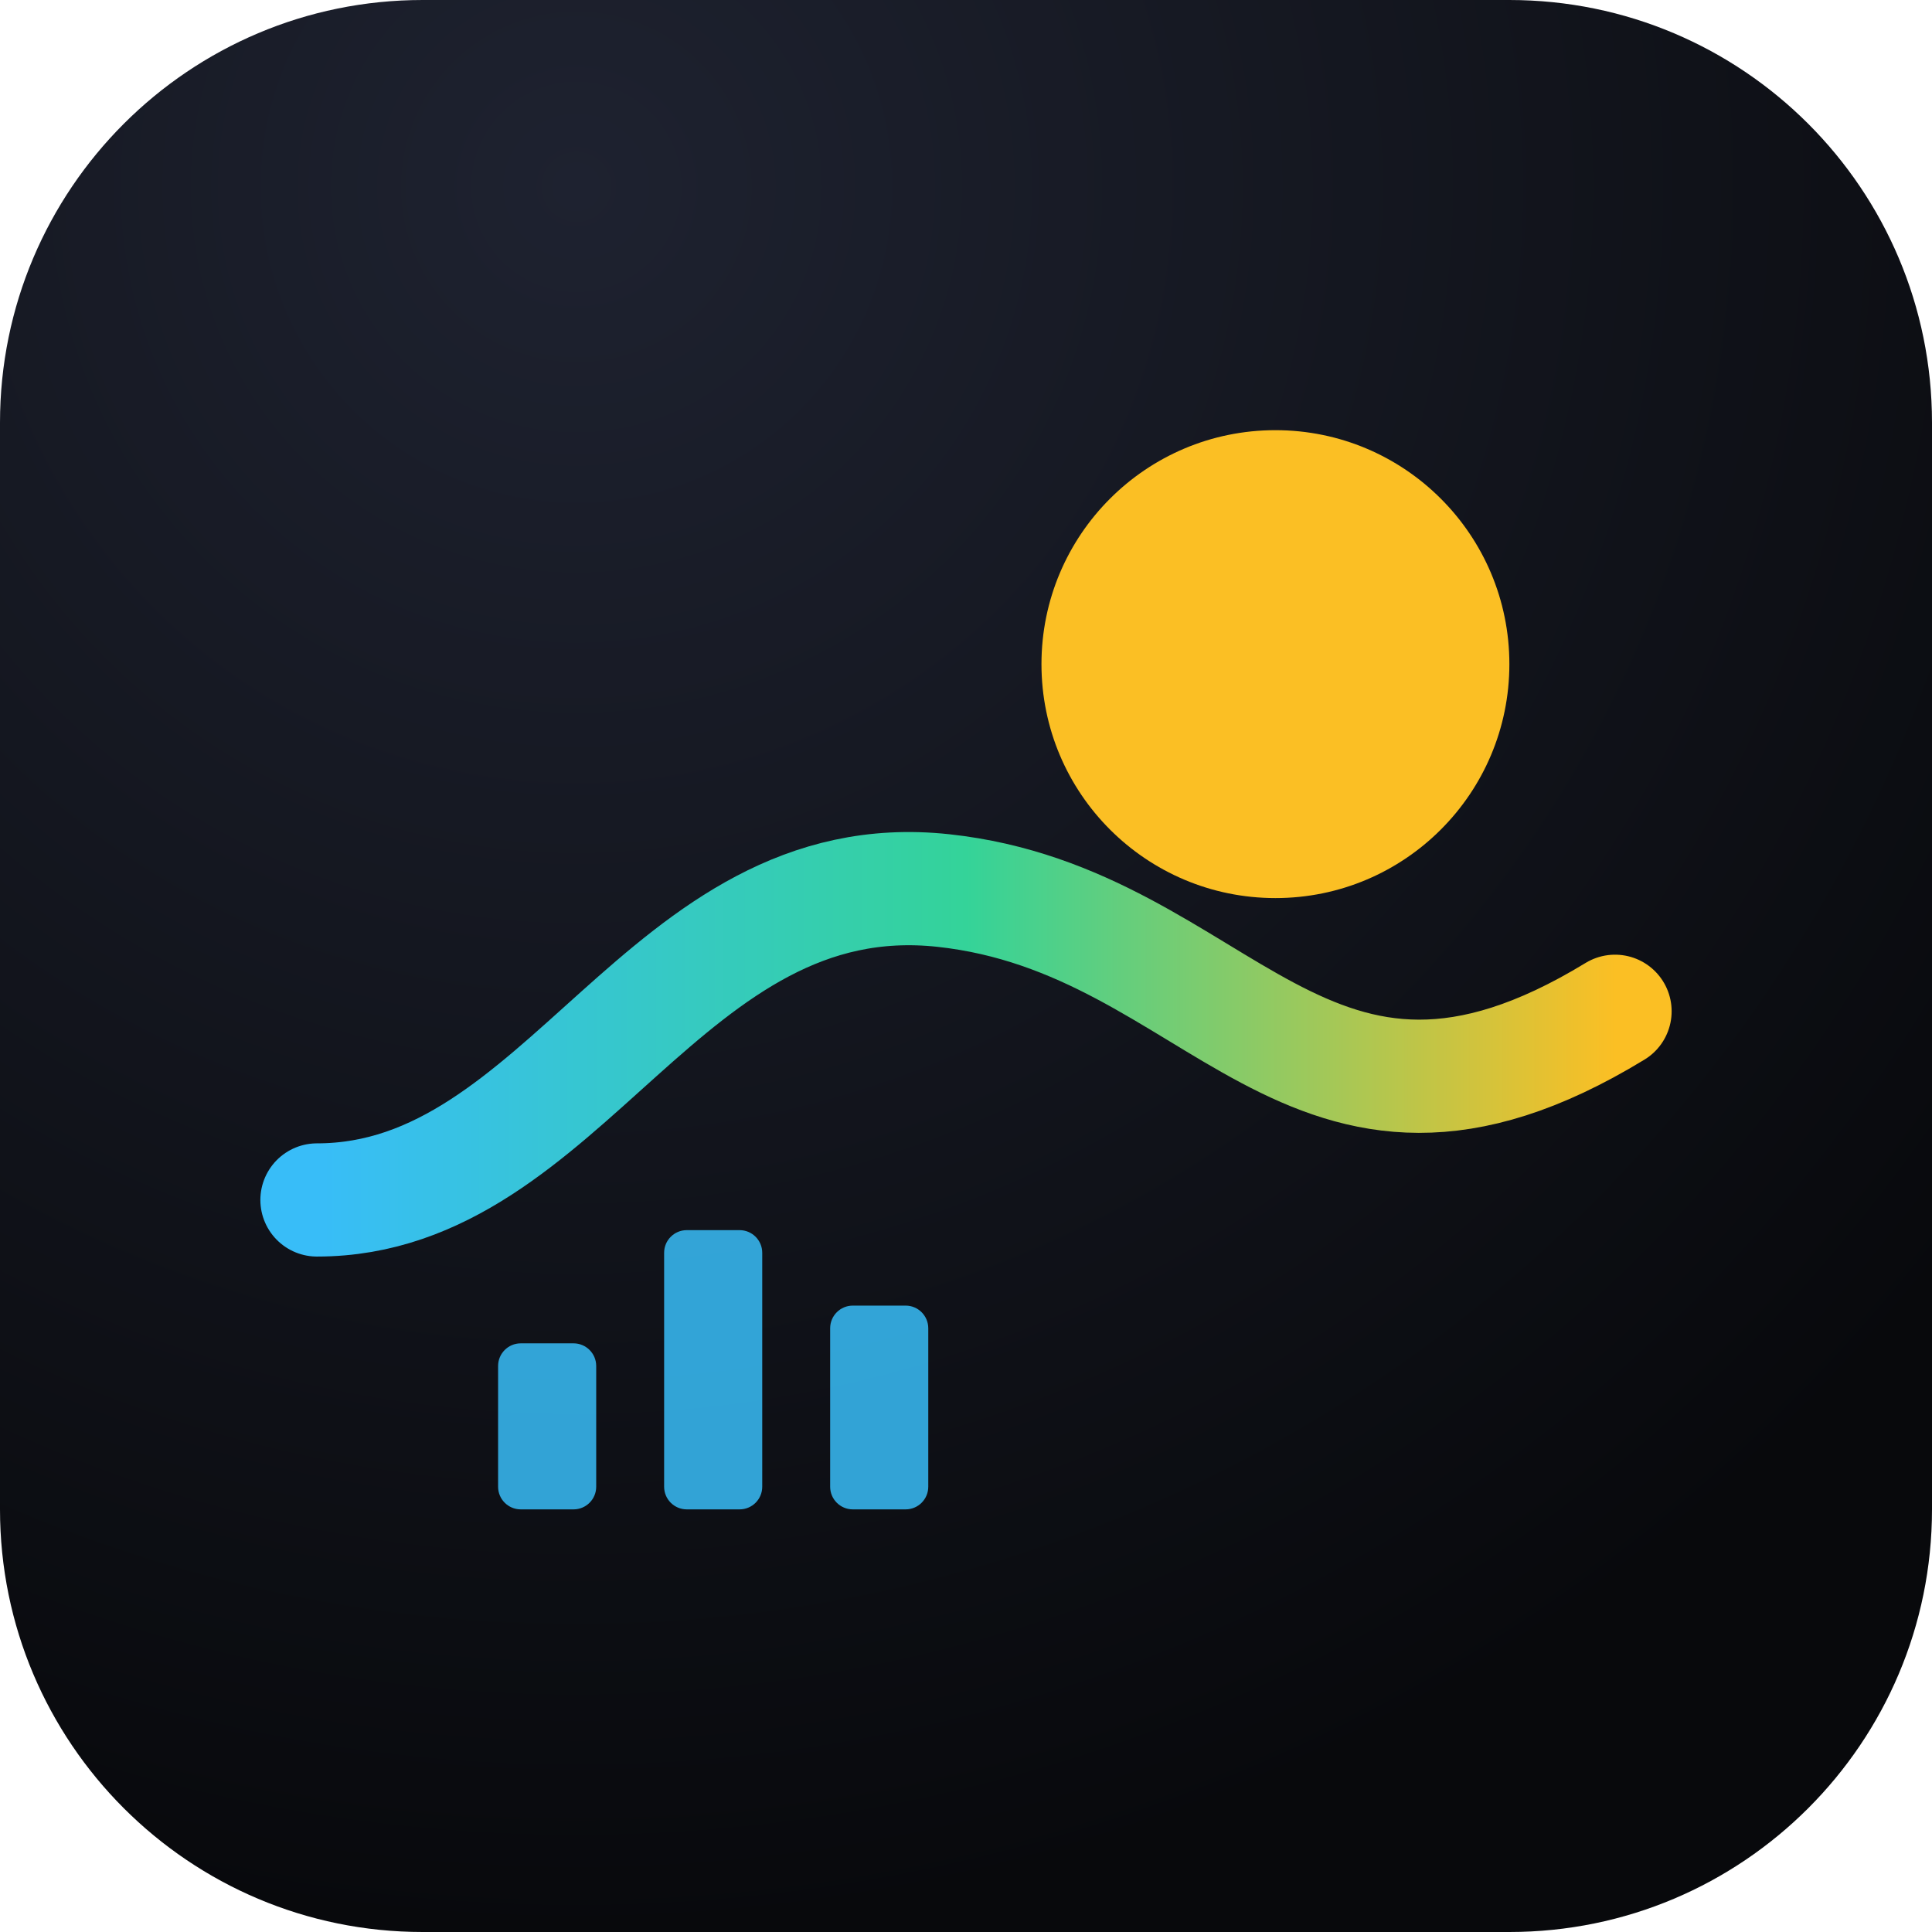
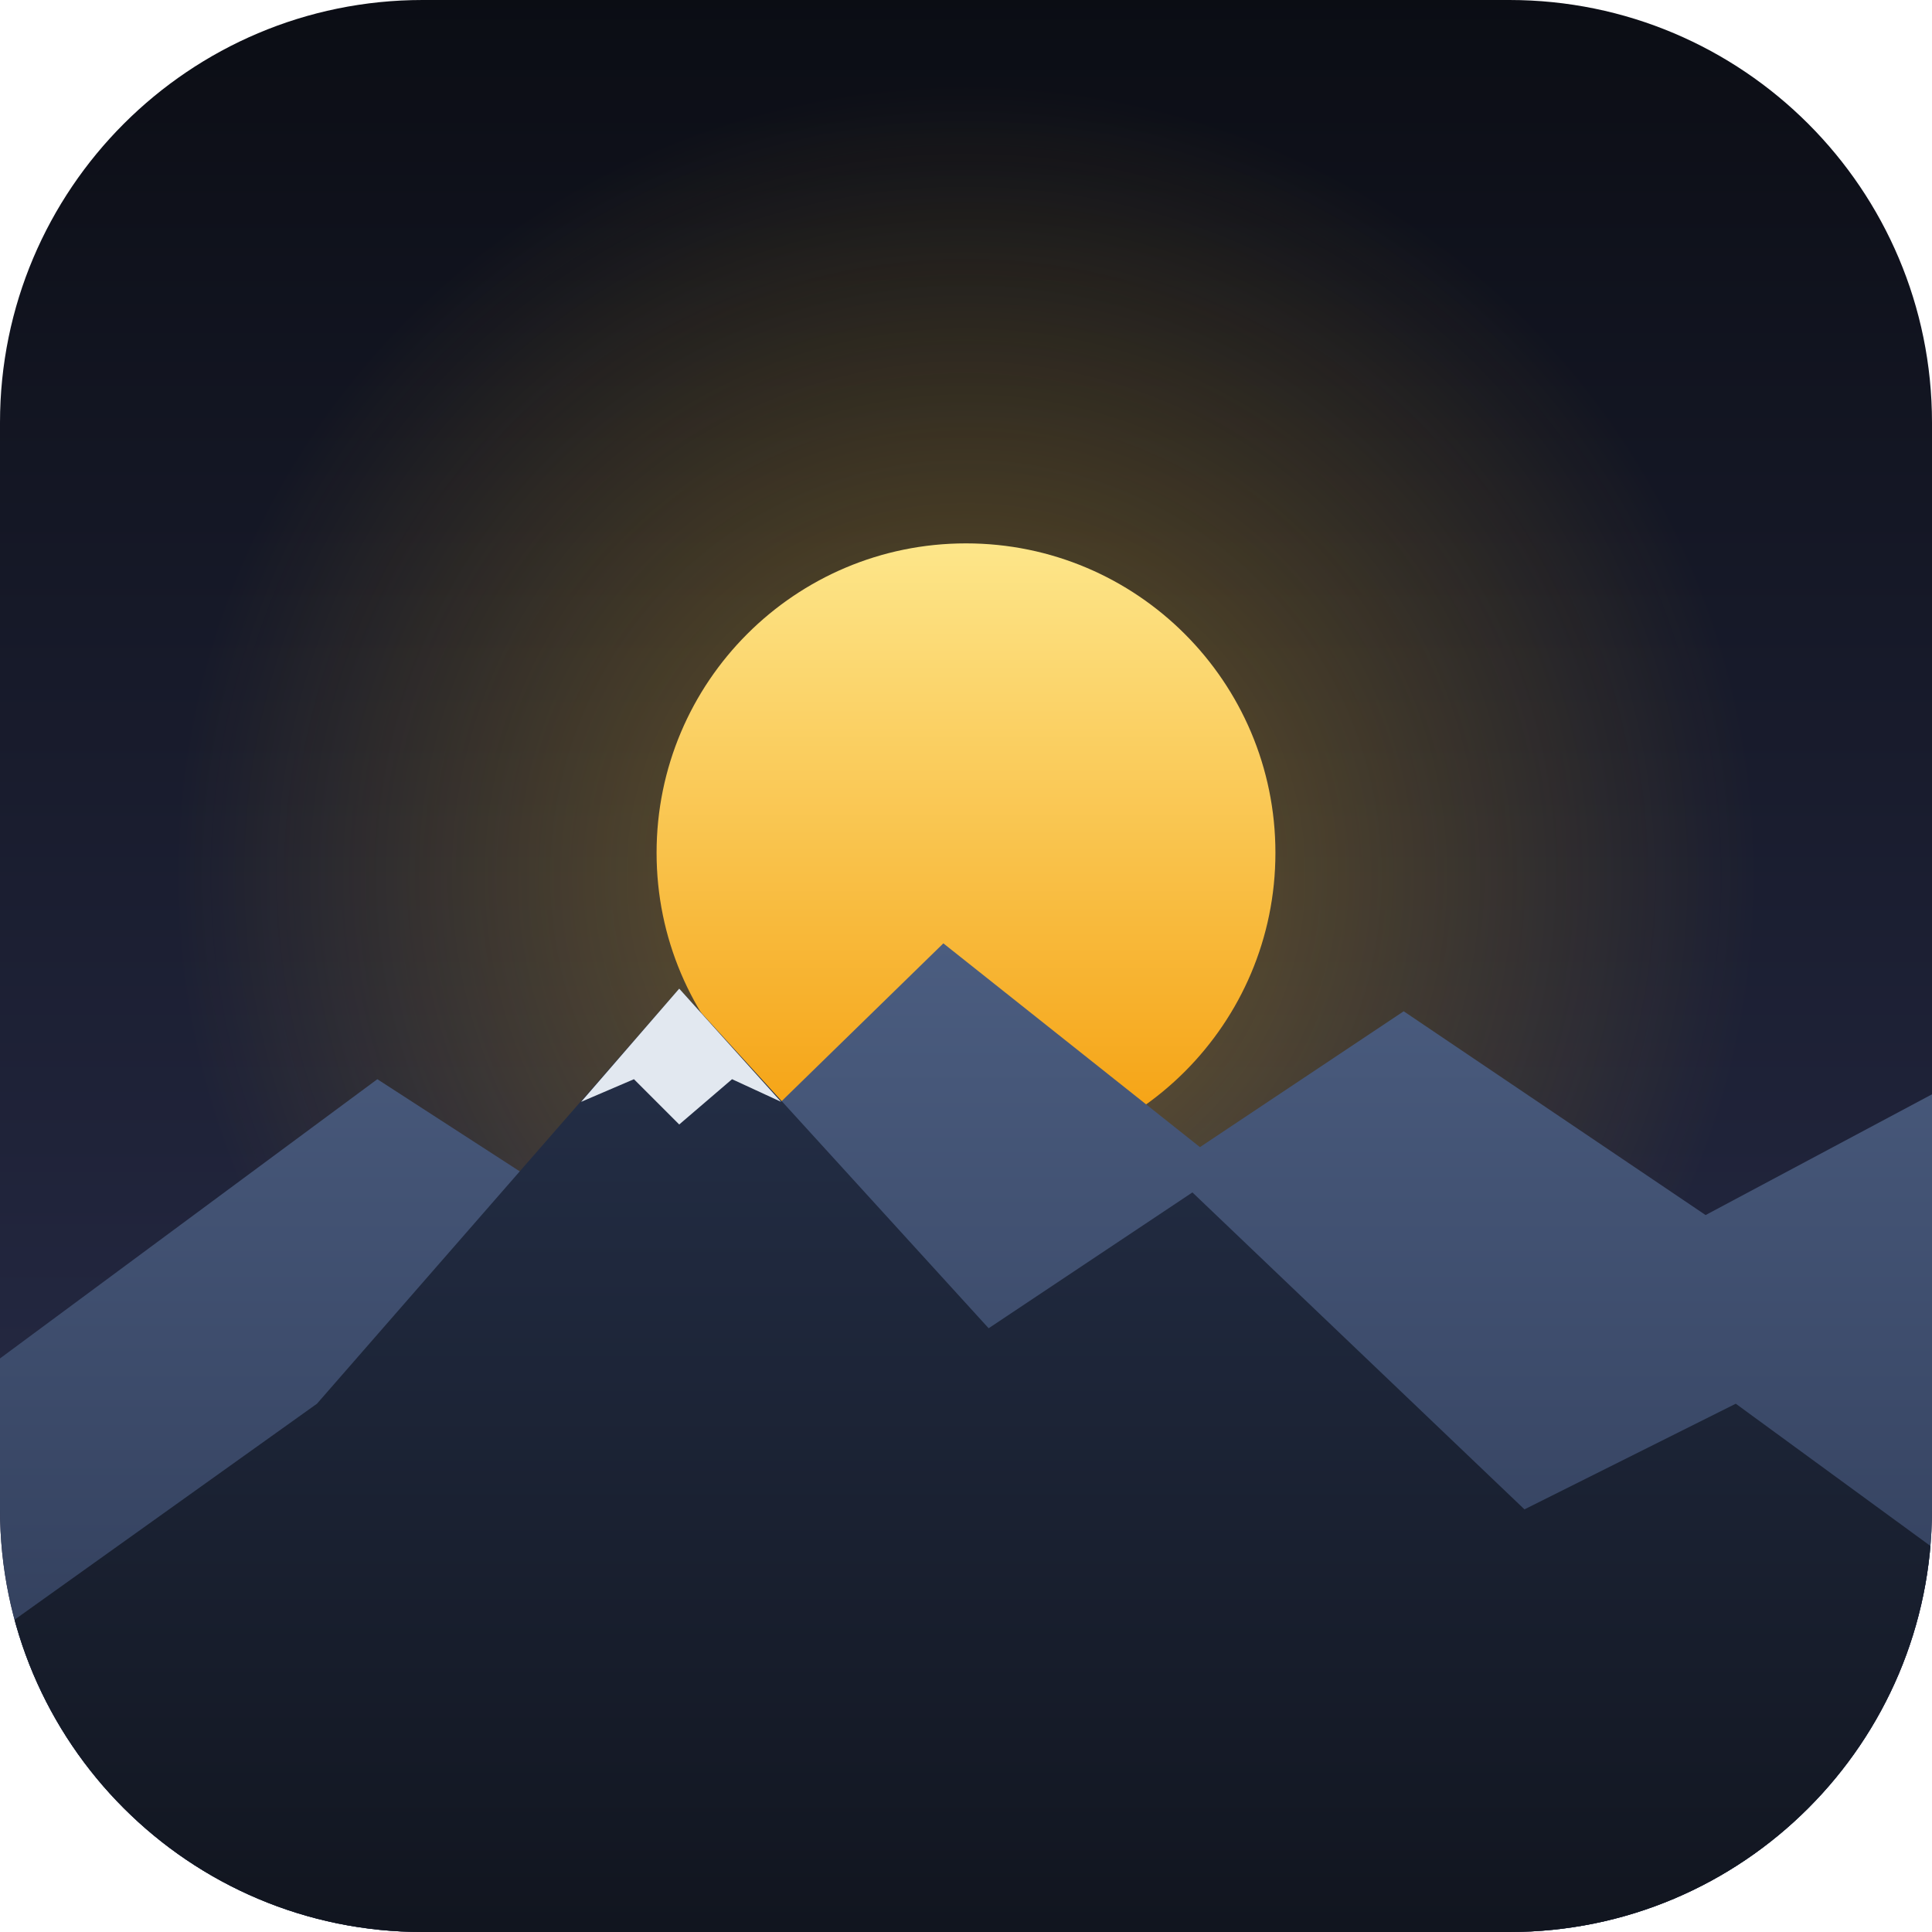
<svg xmlns="http://www.w3.org/2000/svg" viewBox="0 0 512 512">
  <defs>
-     <linearGradient id="t" x1="0" x2="1" y1="0" y2="0">
-       <stop offset="0" stop-color="#38bdf8" />
-       <stop offset=".5" stop-color="#34d399" />
-       <stop offset="1" stop-color="#fbbf24" />
+     <linearGradient id="sky" x1="0" x2="0" y1="0" y2="1">
+       <stop offset="0" stop-color="#0b0d14" />
+       <stop offset=".7" stop-color="#232740" />
    </linearGradient>
-     <radialGradient id="g" cx=".3" cy=".1" r=".9">
-       <stop offset="0" stop-color="#1e2230" />
-       <stop offset="1" stop-color="#08090c" />
+     <radialGradient id="glow" cx="256" cy="232" r="210" gradientUnits="userSpaceOnUse">
+       <stop offset="0" stop-color="#fbbf24" stop-opacity=".38" />
+       <stop offset="1" stop-color="#fbbf24" stop-opacity="0" />
    </radialGradient>
+     <linearGradient id="sun" x1="0" x2="0" y1="0" y2="1">
+       <stop offset="0" stop-color="#fde68a" />
+       <stop offset="1" stop-color="#f59e0b" />
+     </linearGradient>
+     <linearGradient id="back" x1="0" x2="0" y1="0" y2="1">
+       <stop offset="0" stop-color="#4b5d80" />
+       <stop offset="1" stop-color="#2a3550" />
+     </linearGradient>
+     <linearGradient id="front" x1="0" x2="0" y1="0" y2="1">
+       <stop offset="0" stop-color="#253049" />
+       <stop offset="1" stop-color="#11151f" />
+     </linearGradient>
  </defs>
-   <rect width="512" height="512" rx="112" fill="url(#g)" />
-   <circle cx="338" cy="176" r="62" fill="#fbbf24" />
-   <g fill="#38bdf8" opacity=".85">
-     <rect x="132" y="356" width="26" height="44" rx="6" />
-     <rect x="176" y="326" width="26" height="74" rx="6" />
-     <rect x="220" y="346" width="26" height="54" rx="6" />
+   <clipPath id="c">
+     <rect width="512" height="512" rx="112" />
+   </clipPath>
+   <g clip-path="url(#c)">
+     <rect width="512" height="512" fill="url(#sky)" />
+     <circle cx="256" cy="232" r="210" fill="url(#glow)" />
+     <circle cx="256" cy="226" r="82" fill="url(#sun)" />
+     <path d="M0 360 100 286 168 330 250 250 318 304 372 268 452 322 512 290V512H0Z" fill="url(#back)" />
+     <path d="M0 432 84 372 180 262 262 352 316 316 404 400 460 372 512 410V512H0Z" fill="url(#front)" />
+     <path d="M180 262 154 292 168 286 180 298 194 286 207 292Z" fill="#e2e8f0" />
  </g>
-   <path d="M84 318C150 318 176 228 250 236S346 318 428 268" fill="none" stroke="url(#t)" stroke-width="30" stroke-linecap="round" />
</svg>
